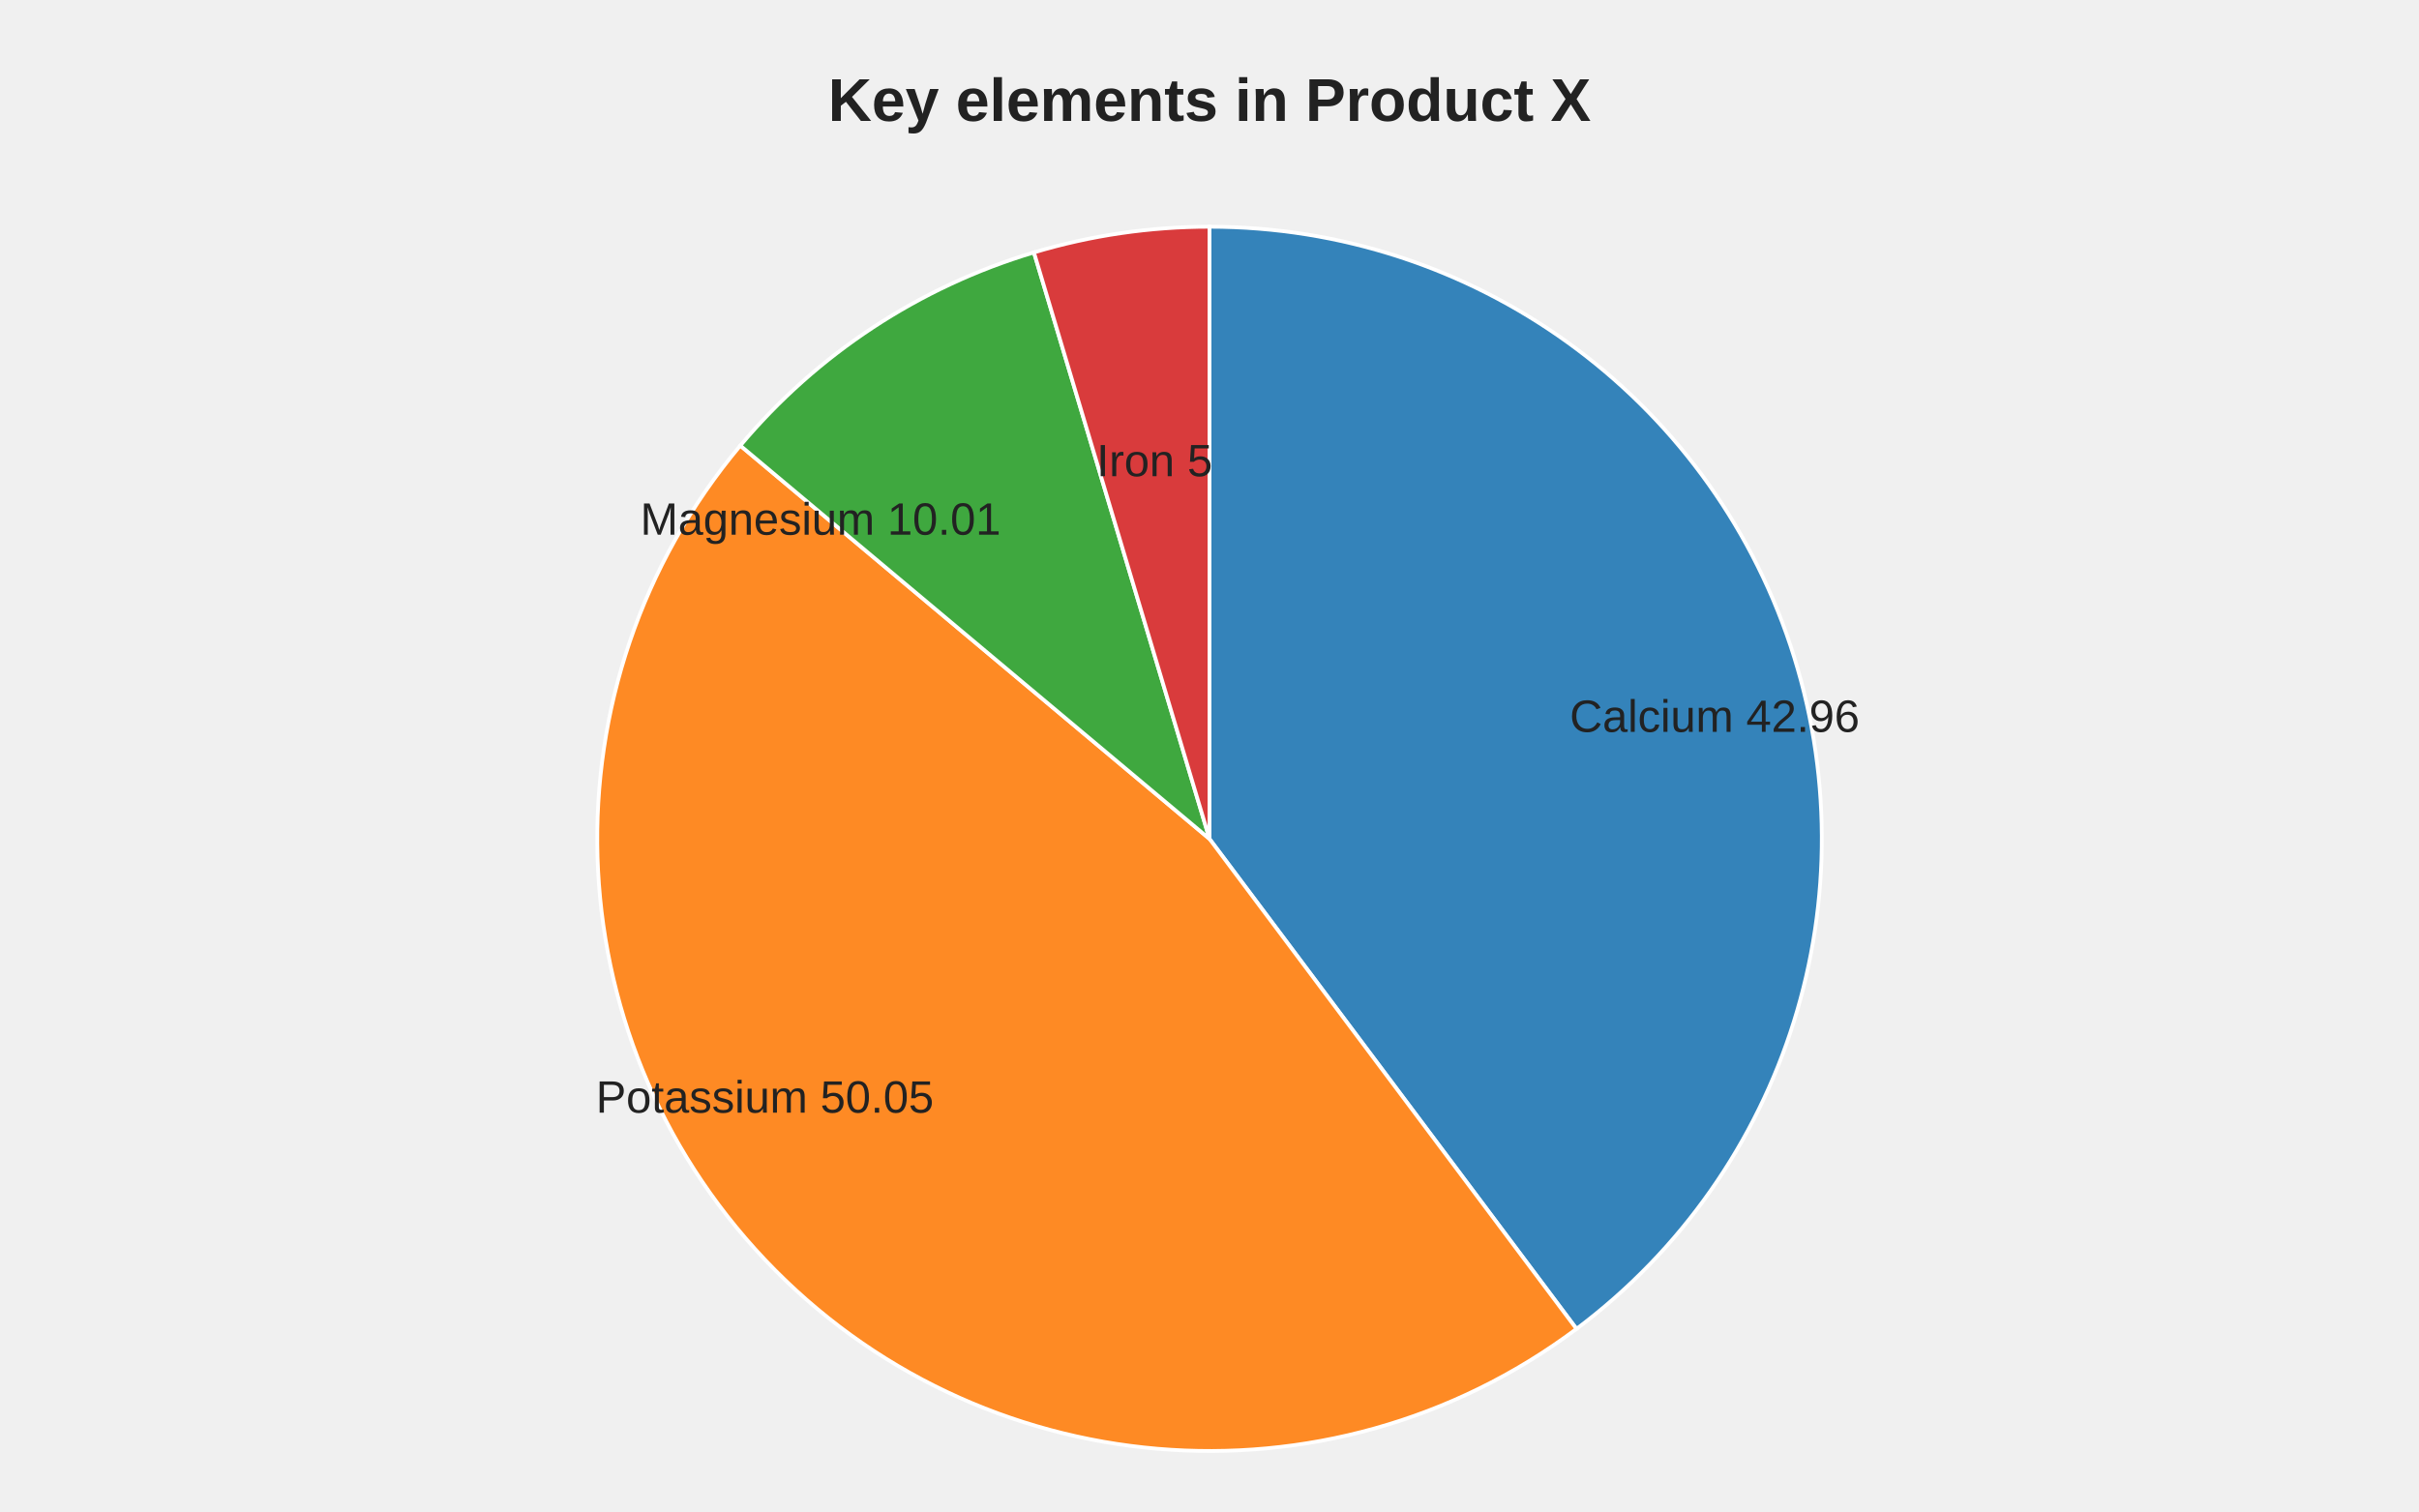
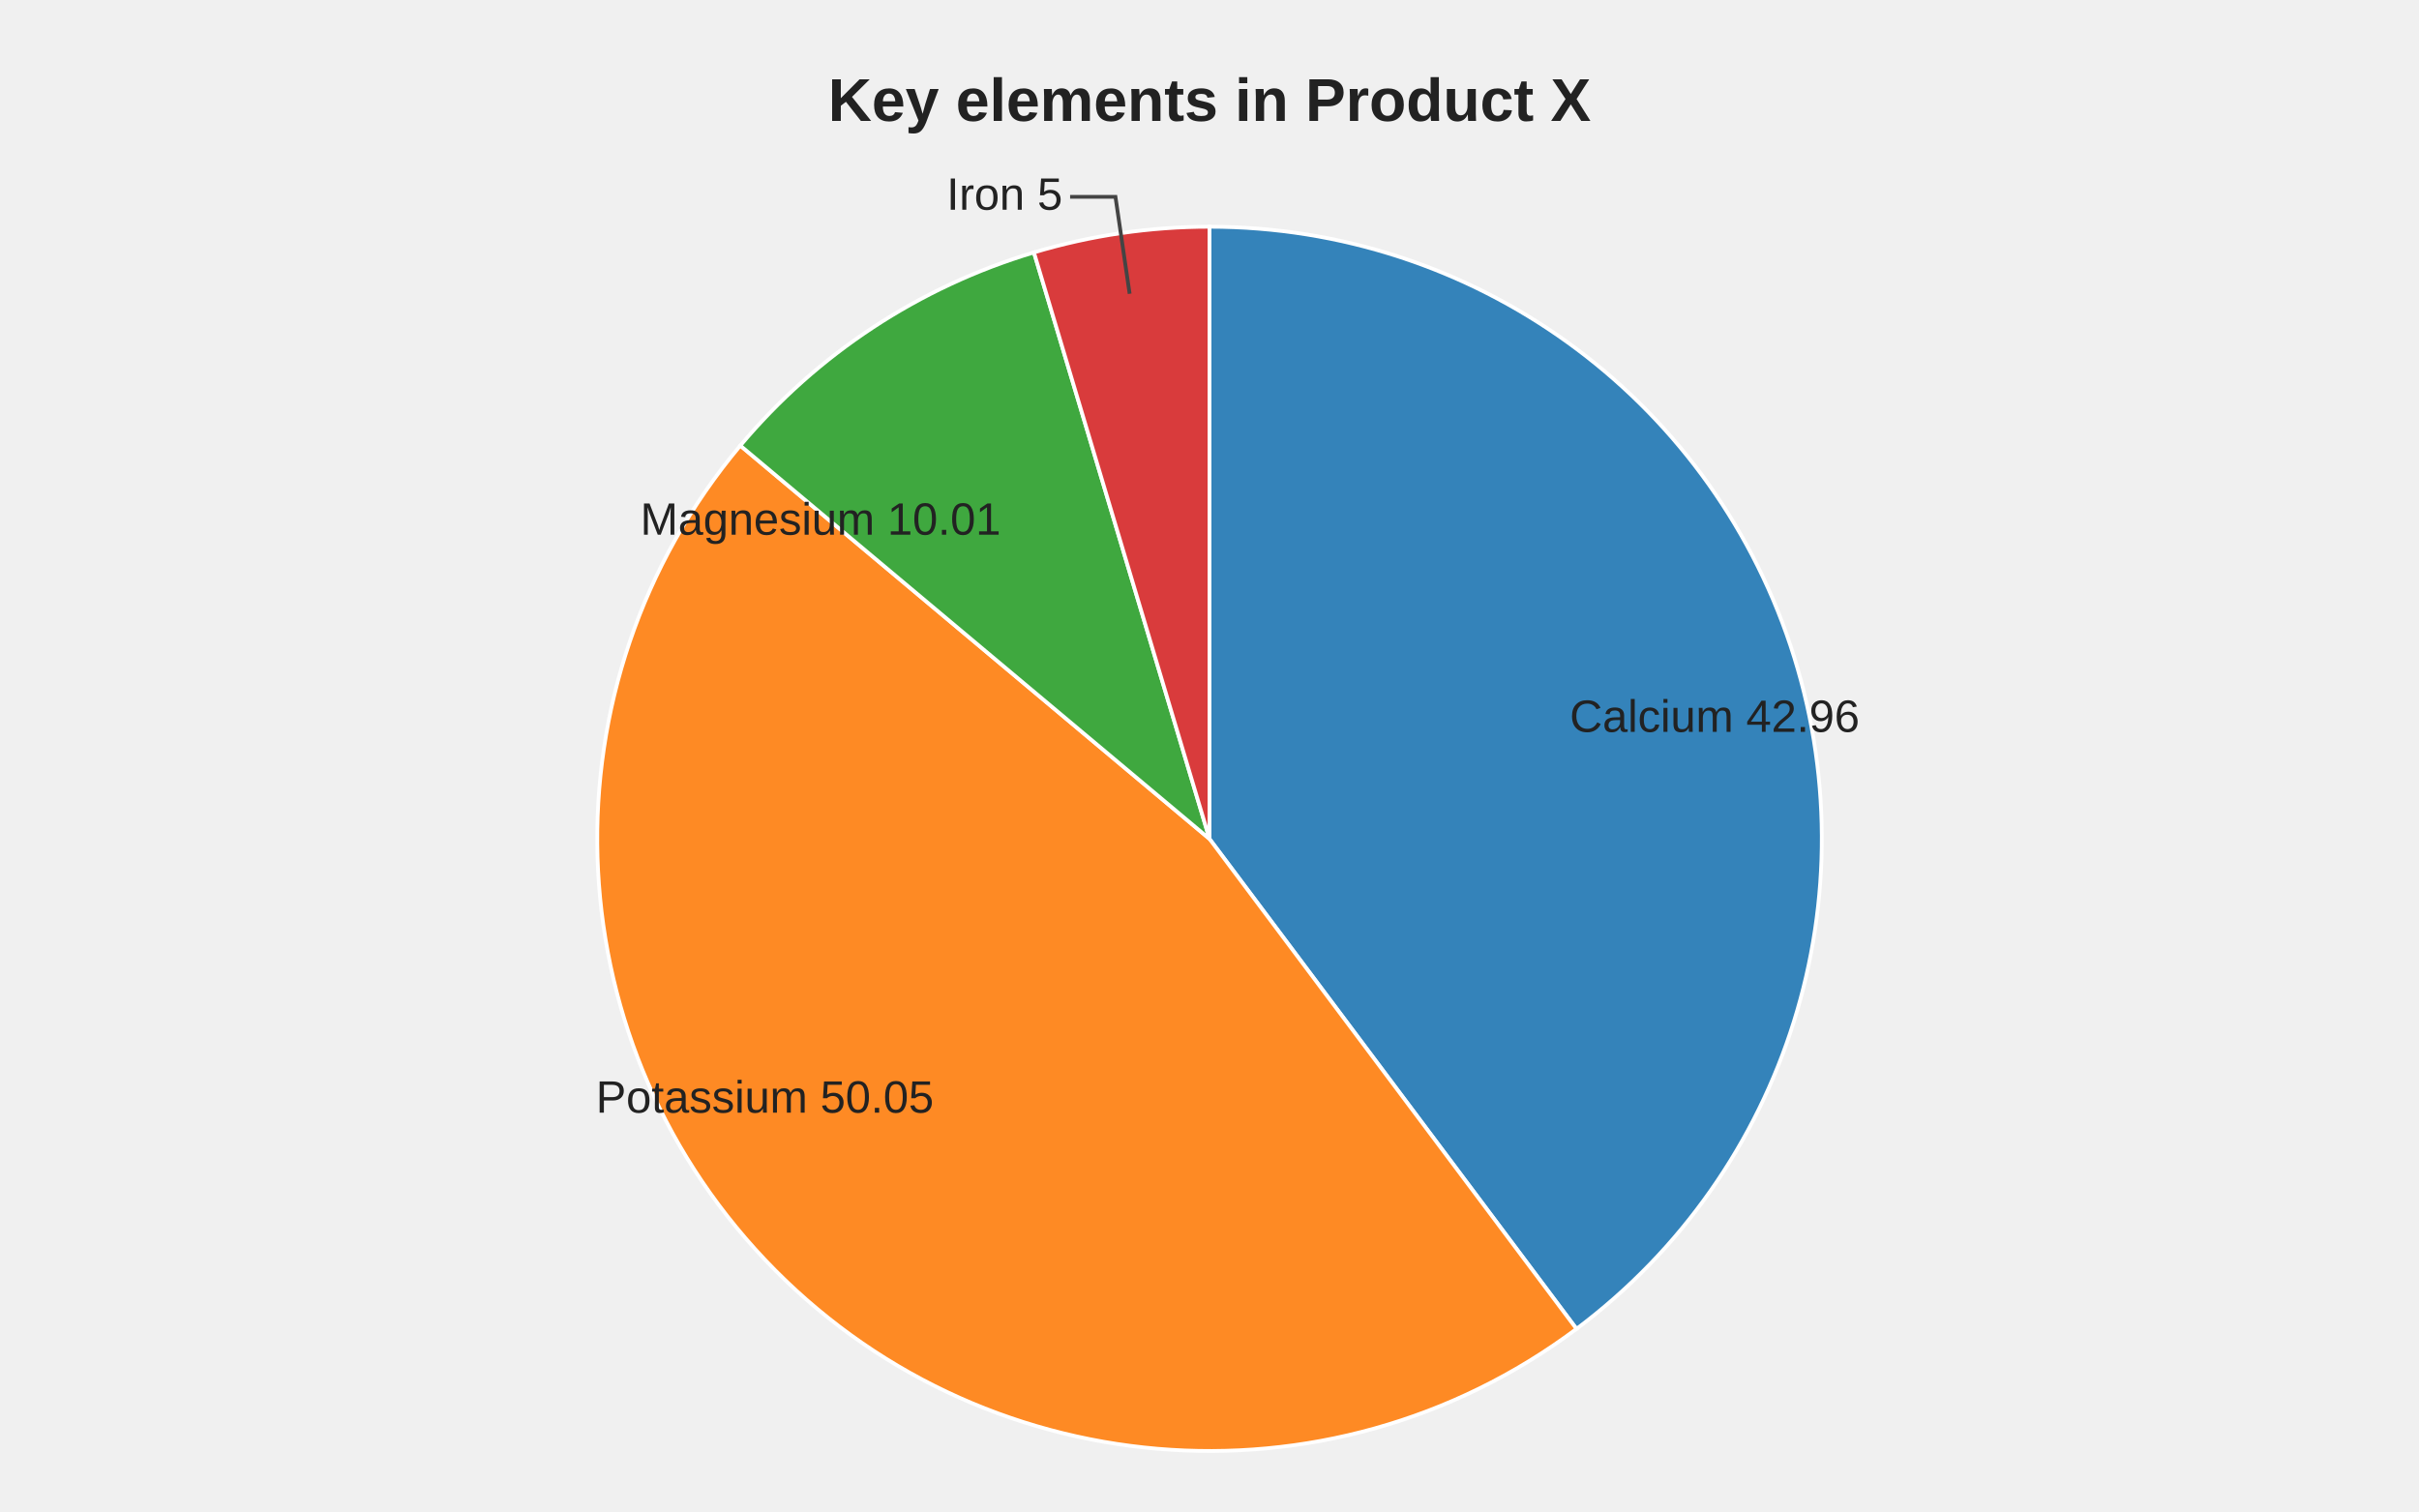
<svg xmlns="http://www.w3.org/2000/svg" width="640" height="400" viewBox="0 0 640 400">
  <style>
    .pie-title { font-family: Arial, sans-serif; font-size: 16px; font-weight: 600; fill: #222; }
    .slice-label { font-family: Arial, sans-serif; font-size: 12px; fill: #222; dominant-baseline: middle; }
+     .leader { stroke: #444; stroke-width: 1; fill: none; }
  </style>
  <text class="pie-title" x="320" y="32" text-anchor="middle">Key elements in Product X</text>
  <g class="pie" aria-label="pie">
    <path d="M 320 222 L 320.00 60.00 A 162 162 0 0 1 417.10 351.67 Z" fill="#1f77b4" fill-opacity="0.9" stroke="#fff" stroke-width="1" />
    <text class="slice-label" x="415.30" y="190.27" text-anchor="start">Calcium 42.96</text>
    <path d="M 320 222 L 417.10 351.67 A 162 162 0 0 1 195.86 117.92 Z" fill="#ff7f0e" fill-opacity="0.9" stroke="#fff" stroke-width="1" />
    <text class="slice-label" x="247.05" y="291.04" text-anchor="end">Potassium 50.05</text>
    <path d="M 320 222 L 195.86 117.92 A 162 162 0 0 1 273.55 66.80 Z" fill="#2ca02c" fill-opacity="0.9" stroke="#fff" stroke-width="1" />
    <text class="slice-label" x="264.79" y="138.09" text-anchor="end">Magnesium 10.01</text>
    <path d="M 320 222 L 273.55 66.80 A 162 162 0 0 1 320.00 60.00 Z" fill="#d62728" fill-opacity="0.9" stroke="#fff" stroke-width="1" />
-     <text class="slice-label" x="305.45" y="122.62" text-anchor="middle">Iron 5</text>
+     <path class="leader" d="M 298.87 77.74 L 295.12 52.09 L 283.12 52.09" />
+     <text class="slice-label" x="281.12" y="52.09" text-anchor="end">Iron 5</text>
  </g>
</svg>
